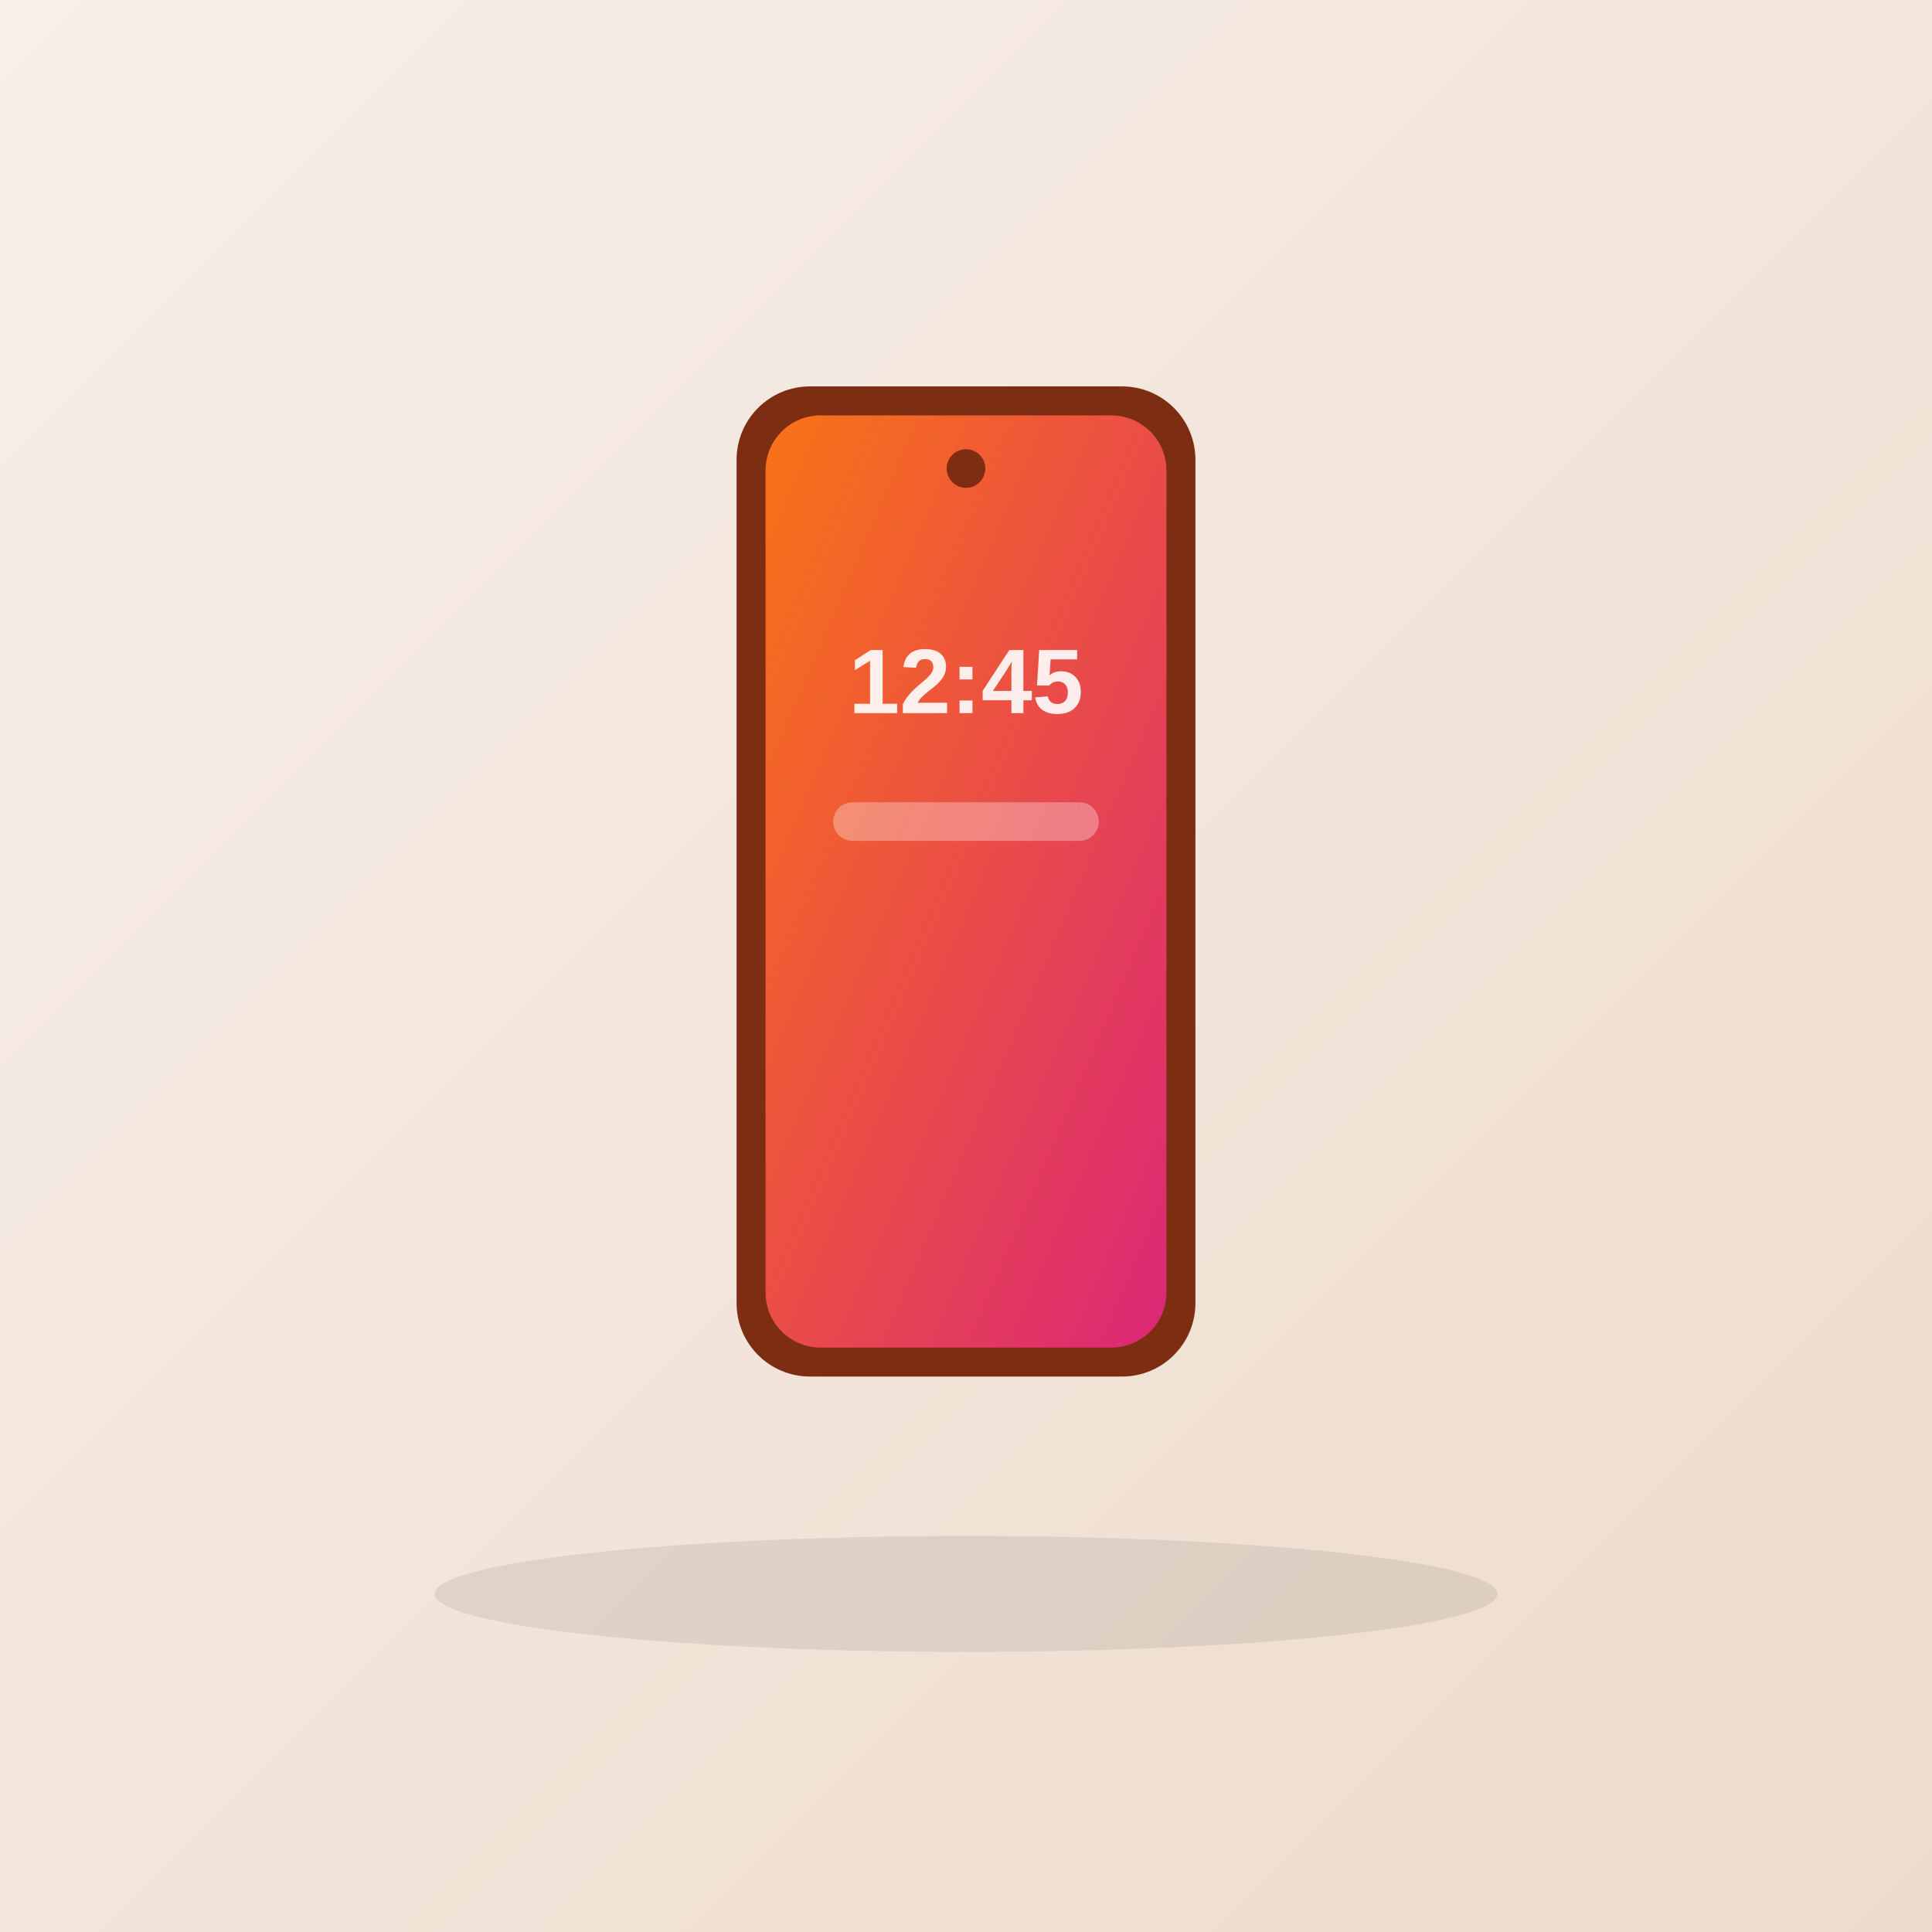
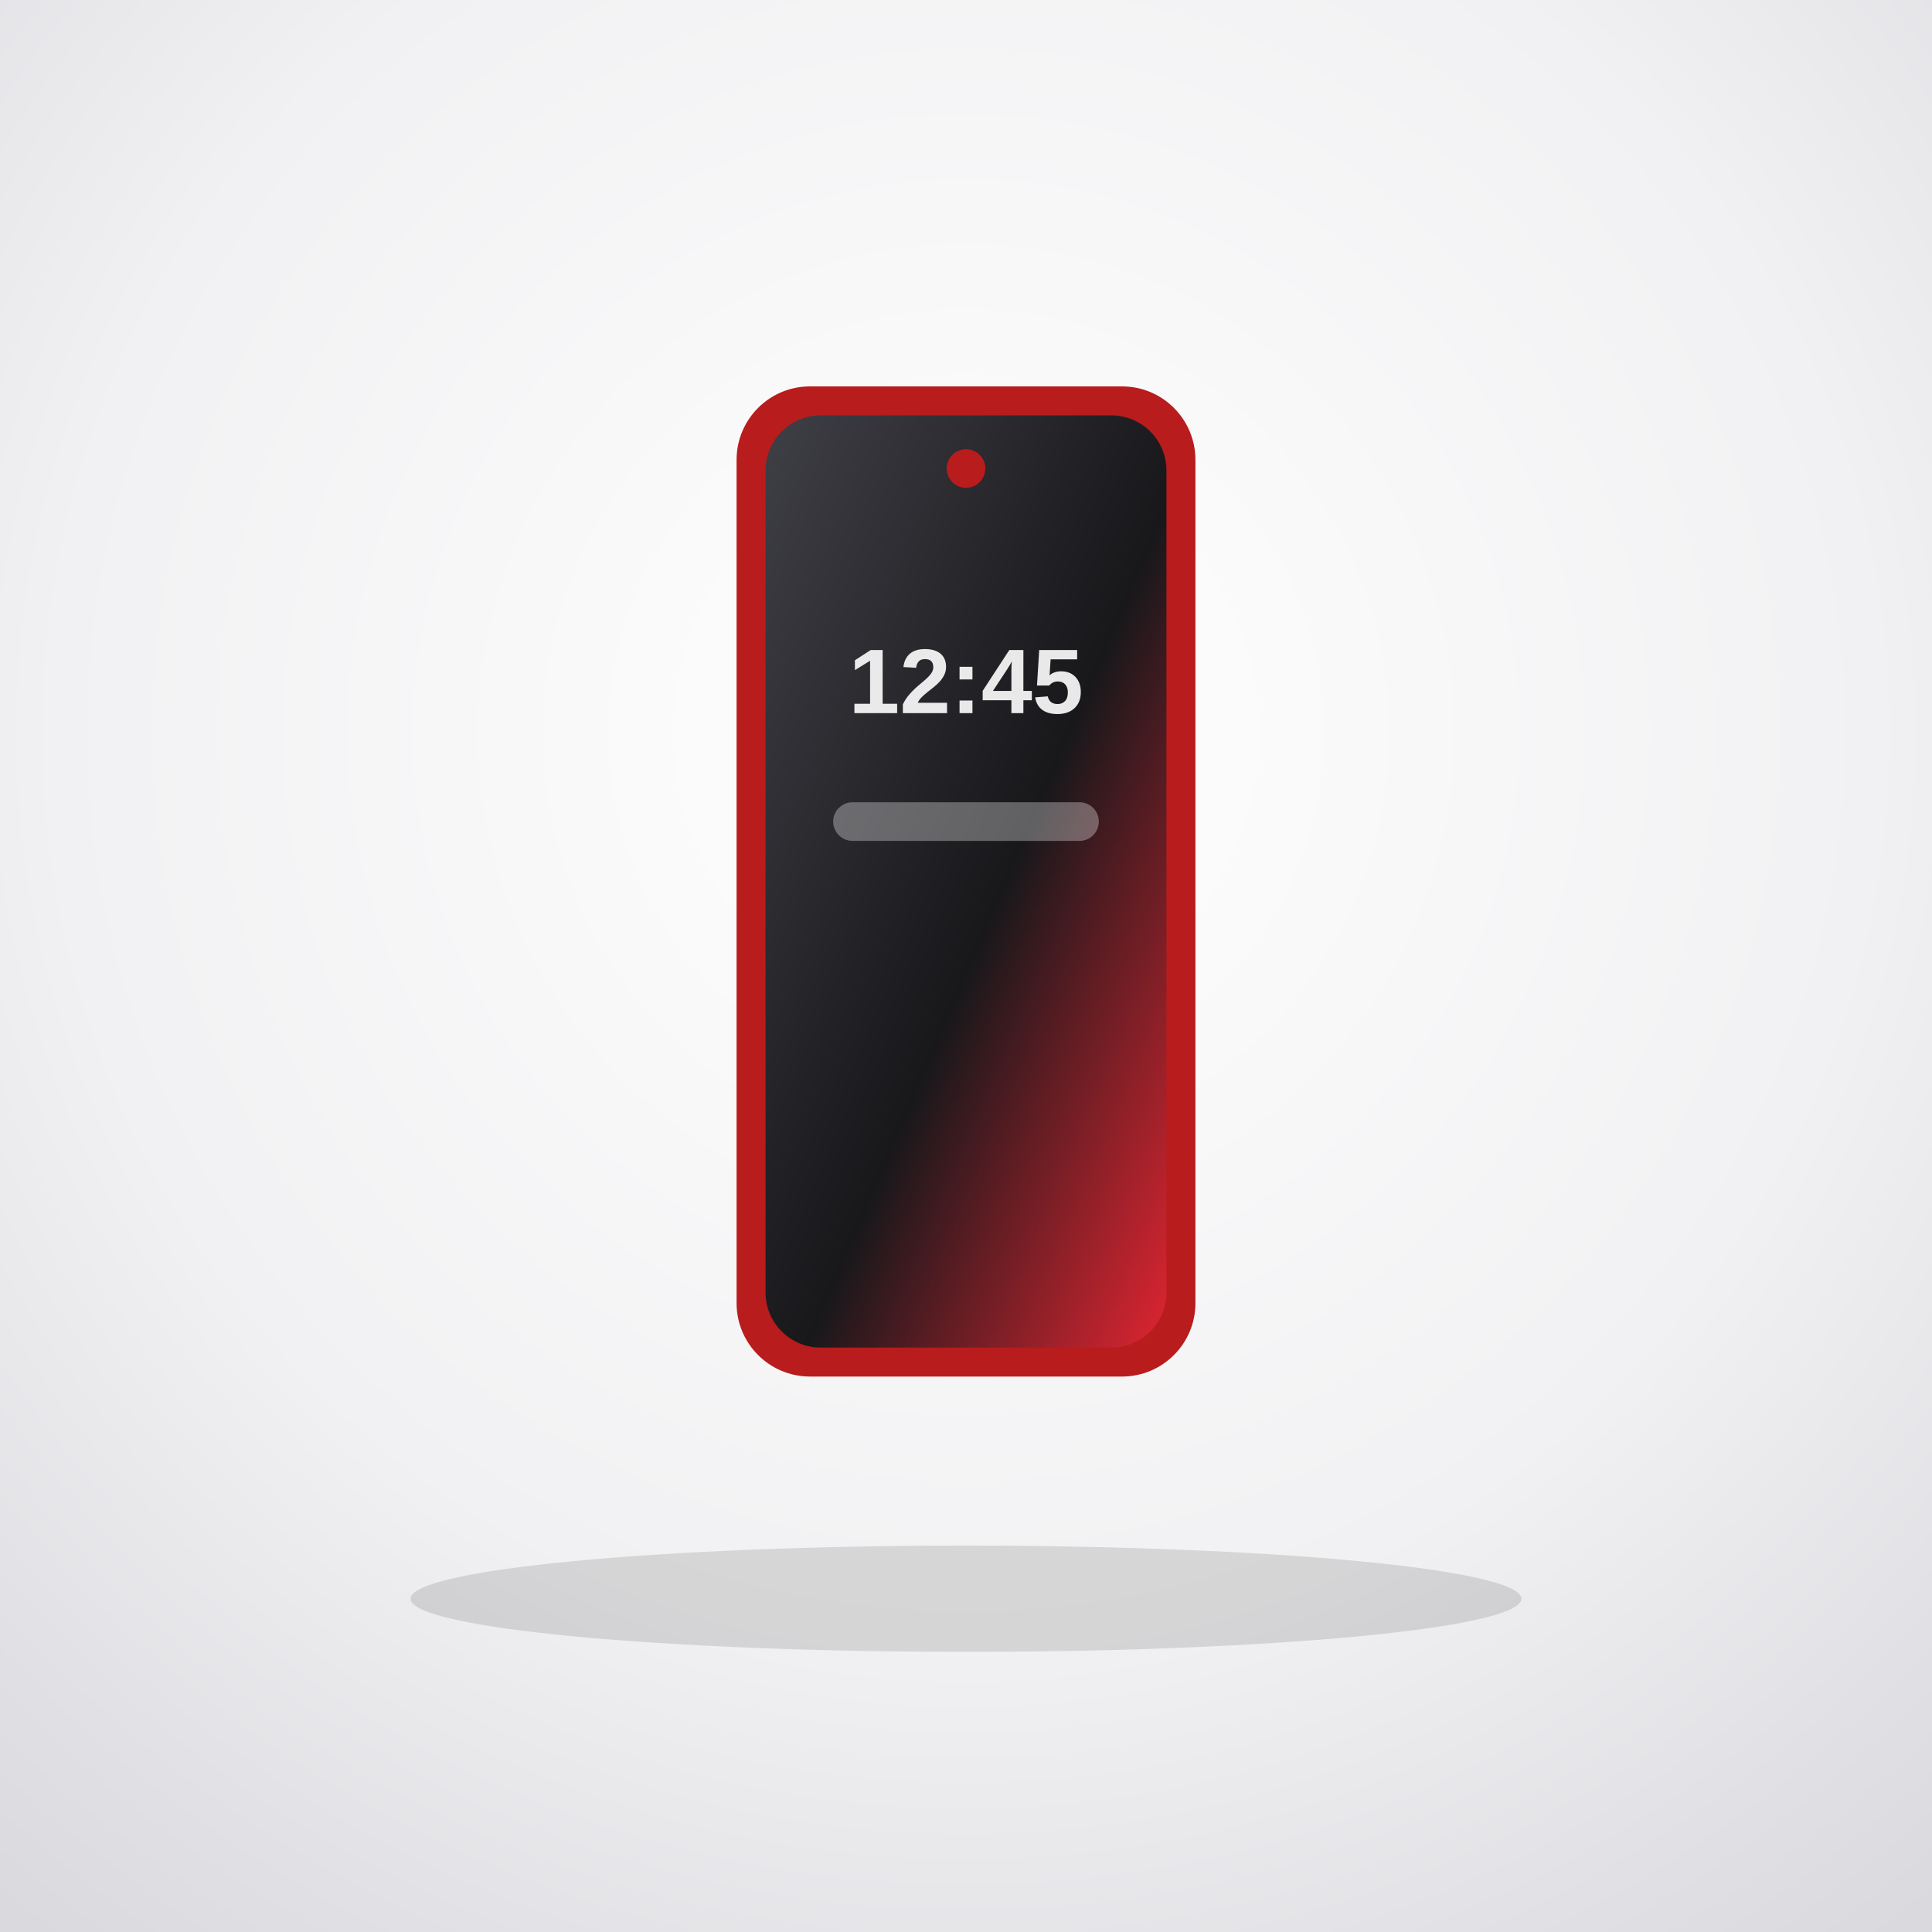
<svg xmlns="http://www.w3.org/2000/svg" viewBox="0 0 800 800" role="img">
  <defs>
-     <linearGradient id="bg" x1="0" y1="0" x2="1" y2="1">
-       <stop offset="0" stop-color="#f7efe9" />
-       <stop offset="1" stop-color="#eedbcc" />
-     </linearGradient>
+     <radialGradient id="bg" cx="50%" cy="38%" r="78%">
+       <stop offset="0" stop-color="#ffffff" />
+       <stop offset=".6" stop-color="#f1f1f3" />
+       <stop offset="1" stop-color="#d9d9de" />
+     </radialGradient>
    <linearGradient id="scr" x1="0" y1="0" x2="1" y2="1">
-       <stop offset="0" stop-color="#3b82f6" />
-       <stop offset=".55" stop-color="#6366f1" />
-       <stop offset="1" stop-color="#0ea5e9" />
+       <stop offset="0" stop-color="#ff4450" />
+       <stop offset=".5" stop-color="#df2531" />
+       <stop offset="1" stop-color="#3a070b" />
    </linearGradient>
    <linearGradient id="scr2" x1="0" y1="0" x2="1" y2="1">
-       <stop offset="0" stop-color="#f97316" />
-       <stop offset="1" stop-color="#db2777" />
+       <stop offset="0" stop-color="#3f3f46" />
+       <stop offset=".55" stop-color="#18181b" />
+       <stop offset="1" stop-color="#df2531" />
    </linearGradient>
    <linearGradient id="scr3" x1="0" y1="0" x2="1" y2="1">
-       <stop offset="0" stop-color="#10b981" />
-       <stop offset="1" stop-color="#0e7490" />
+       <stop offset="0" stop-color="#1c1c1f" />
+       <stop offset=".6" stop-color="#7a0f16" />
+       <stop offset="1" stop-color="#df2531" />
    </linearGradient>
  </defs>
  <rect width="800" height="800" fill="url(#bg)" />
-   <ellipse cx="400" cy="660" rx="220" ry="24" fill="#000" opacity="0.08" />
-   <rect x="305" y="160" width="190" height="410" rx="30.4" fill="#7c2d12" />
+   <ellipse cx="400" cy="662" rx="230" ry="22" fill="#000" opacity="0.12" />
+   <rect x="305" y="160" width="190" height="410" rx="30.4" fill="#b91c1c" />
  <rect x="317" y="172" width="166" height="386" rx="22.8" fill="url(#scr2)" />
-   <circle cx="400" cy="194" r="8" fill="#7c2d12" />
+   <circle cx="400" cy="194" r="8" fill="#b91c1c" />
  <g fill="#fff" opacity=".9">
    <rect x="345" y="332.2" width="110" height="16" rx="8" opacity=".35" />
    <text x="400" y="295.3" text-anchor="middle" font-family="Arial, sans-serif" font-size="38" font-weight="700">12:45</text>
  </g>
</svg>
